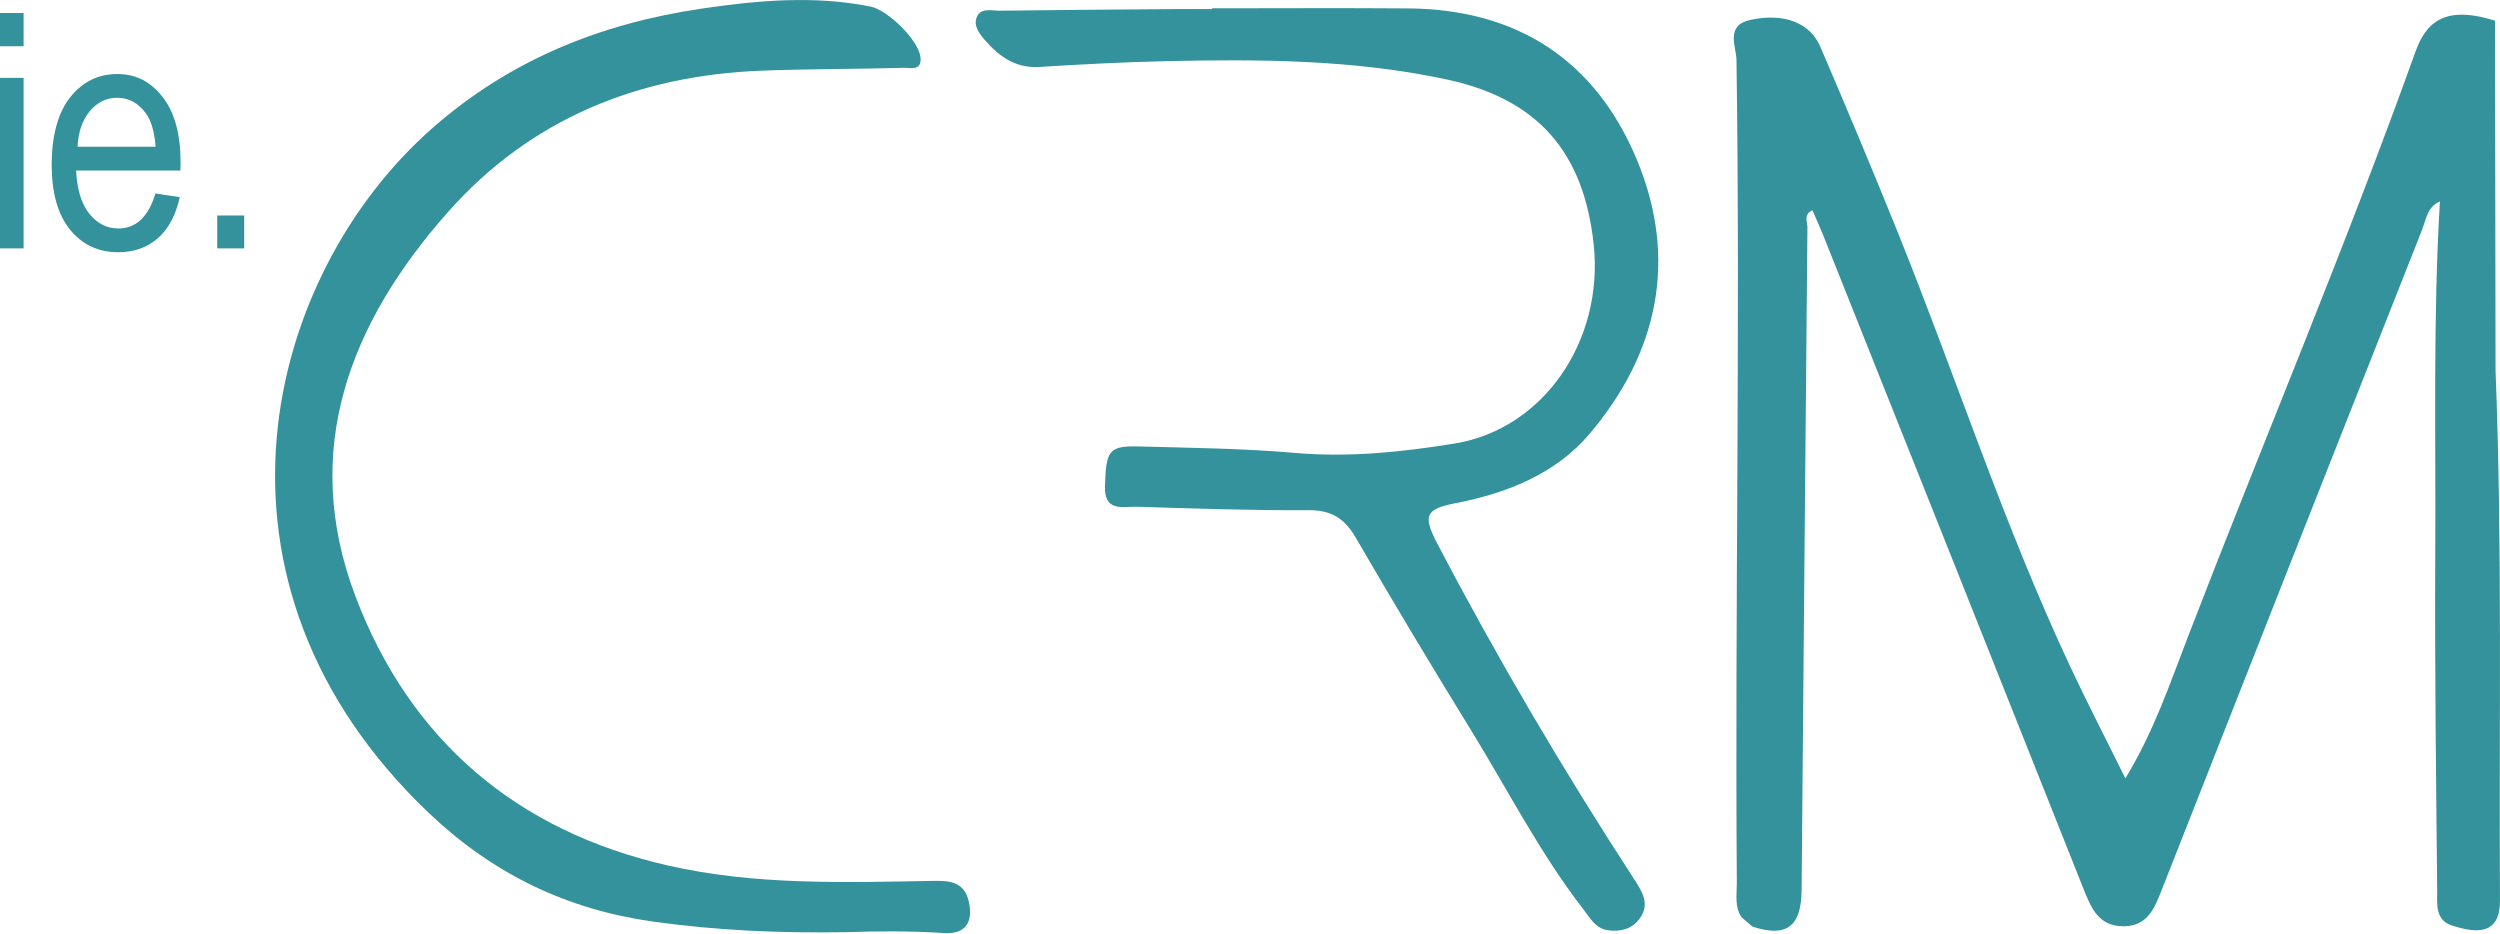
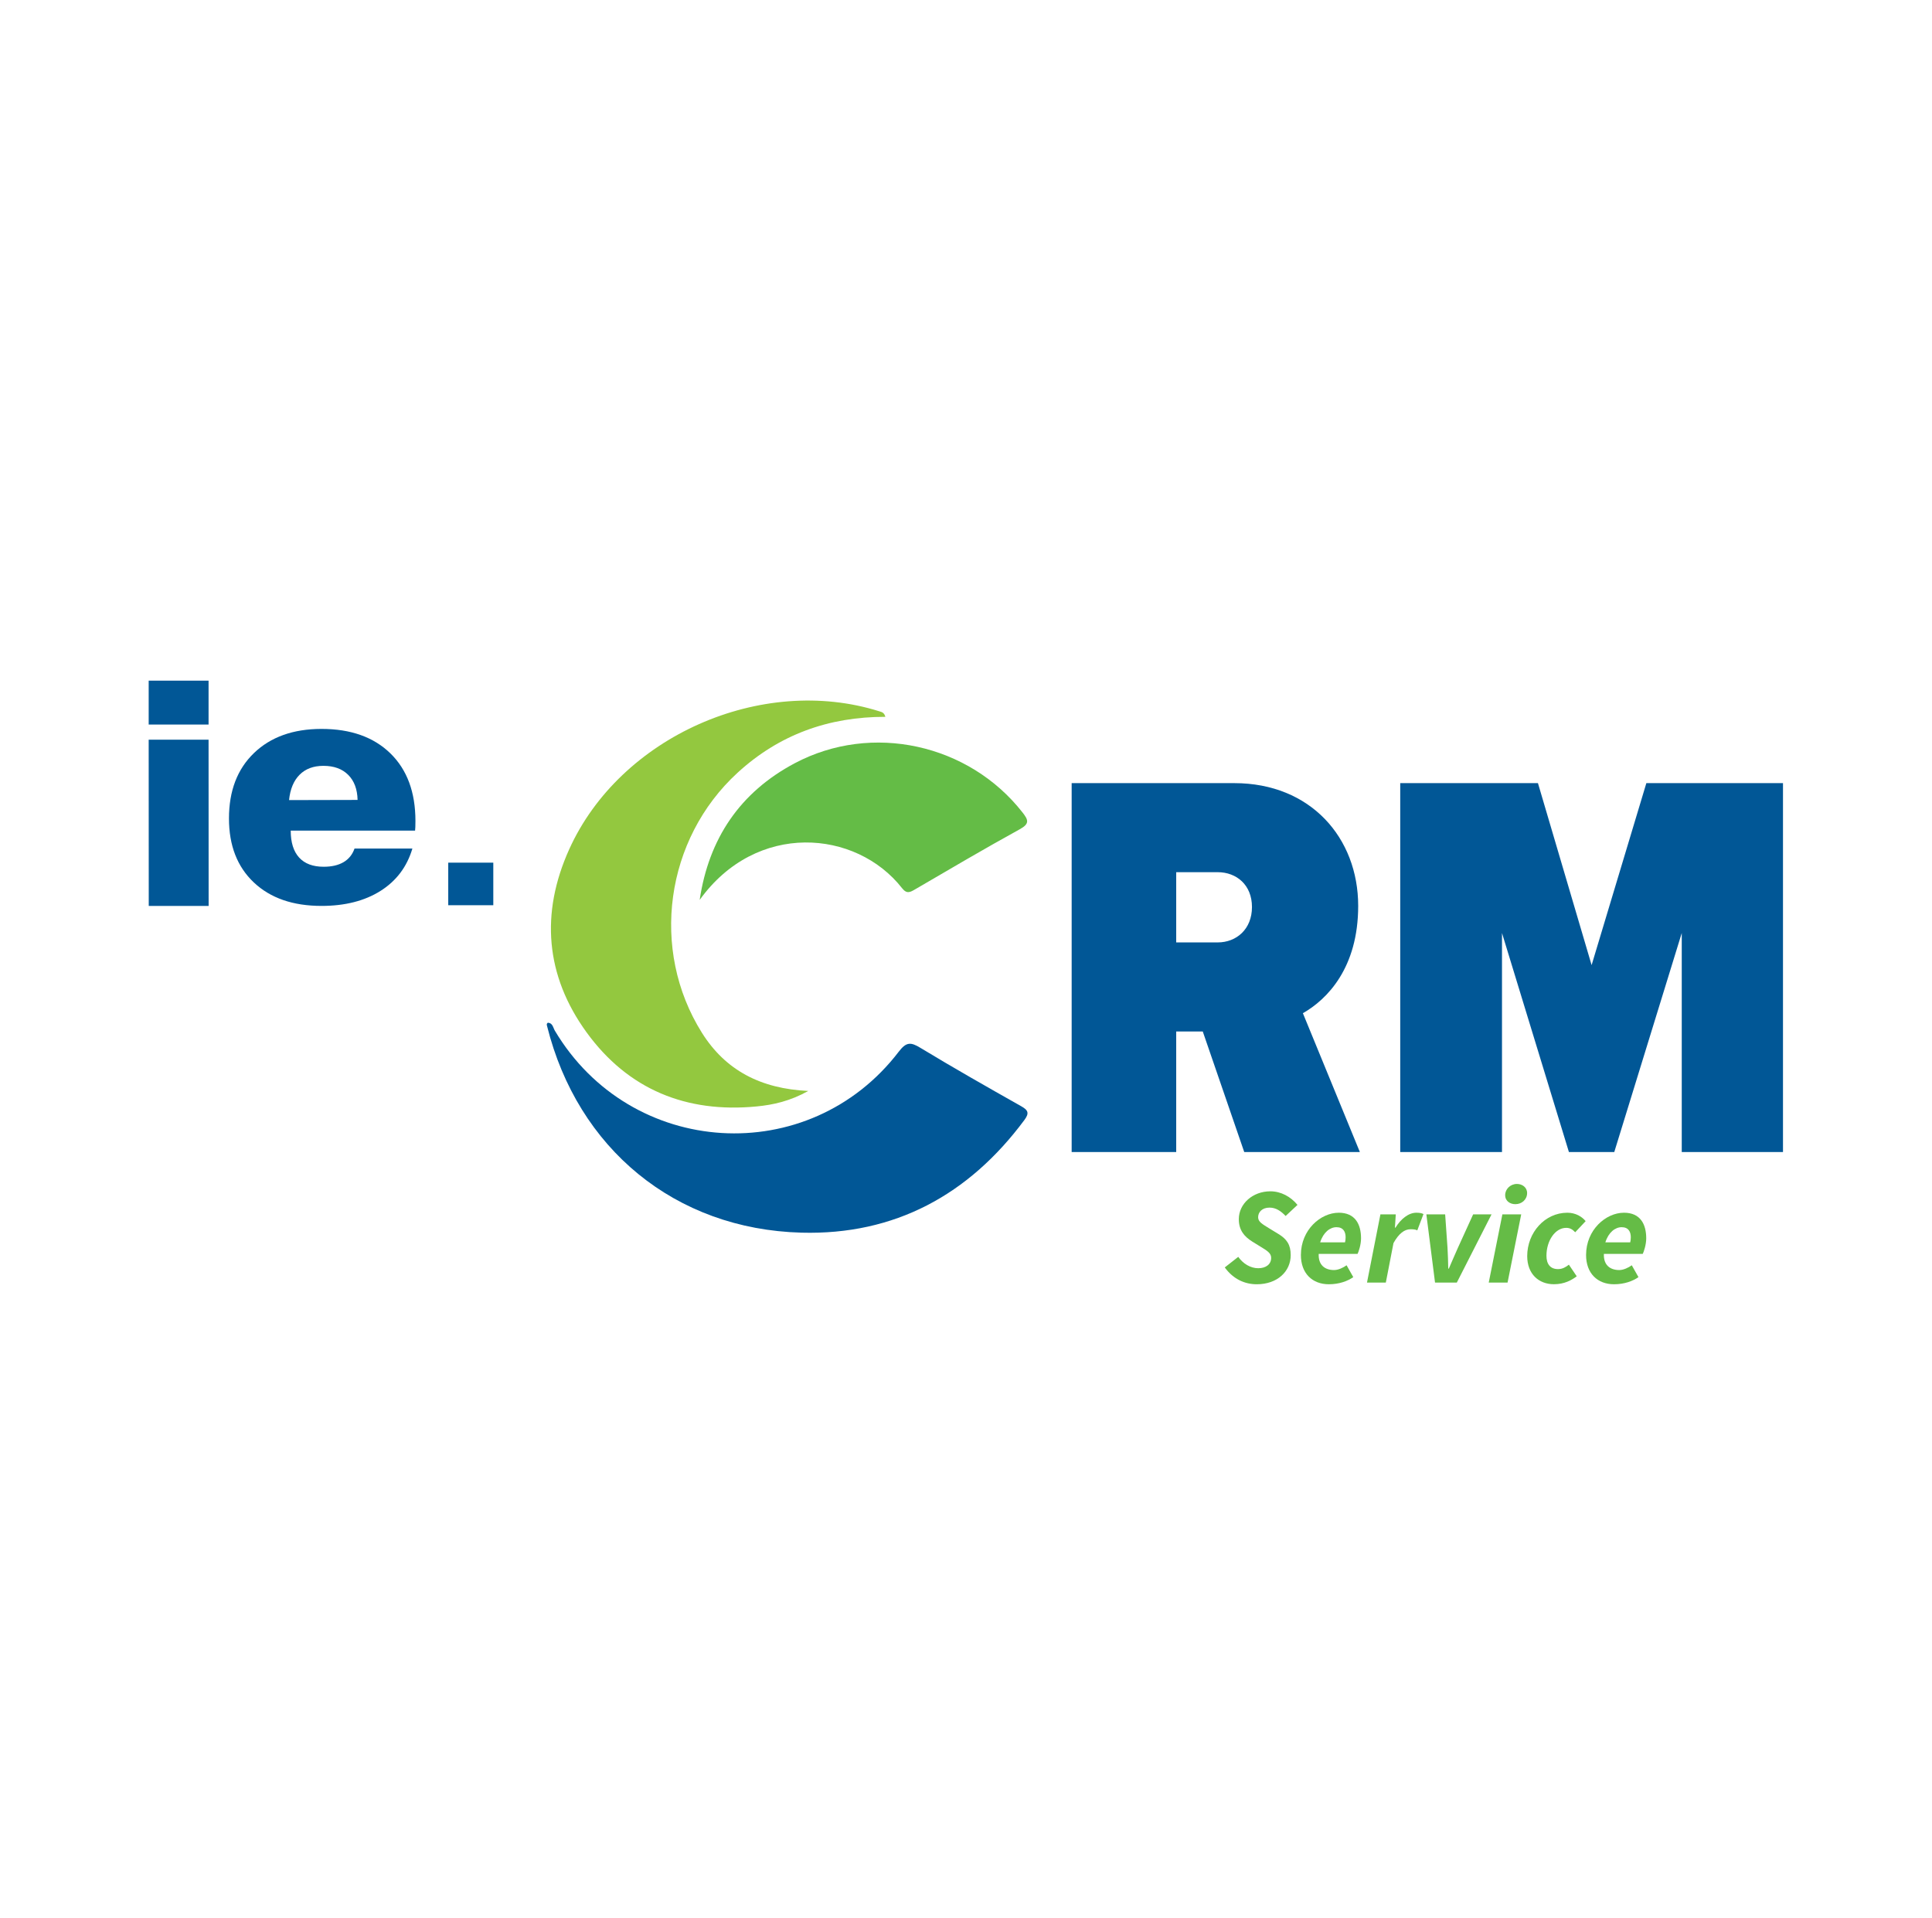
- <svg xmlns="http://www.w3.org/2000/svg" id="Layer_1" width="966.55" height="360.77" viewBox="0 0 966.55 360.77">
+ <svg xmlns="http://www.w3.org/2000/svg" id="Layer_4" data-name="Layer 4" viewBox="0 0 590.06 585.76">
  <defs>
    <style>
      .cls-1 {
-         fill: #34929d;
+         fill: #93c83f;
+       }
+ 
+       .cls-2 {
+         fill: #015796;
+       }
+ 
+       .cls-3 {
+         fill: #64bc46;
+       }
+ 
+       .cls-4 {
+         fill: #65bc46;
      }
    </style>
  </defs>
  <g>
-     <path class="cls-1" d="M964.83,142.92c-.15-.24-.28-.49-.4-.73.13.24.25.49.4.73-.07-44.98-.14-89.96-.21-134.94,0,0,0,0,0,0,0,0,0,0,0,0-16.6-5.16-25.78-1.85-30.66,11.75-27.38,76.35-59,151.04-88.15,226.7-6.88,17.86-12.99,36.15-24.09,54.5-7.69-15.54-14.88-29.44-21.51-43.6-25.64-54.76-44.21-112.33-66.81-168.3-9.59-23.76-19.51-47.38-29.61-70.93-4.06-9.46-14.25-13.16-27.01-10.42-9.91,2.12-5.49,10.35-5.42,15.54,1.5,106.03-.63,212.06.13,318.09.03,4.48-.95,9.18,1.82,13.32,1.41,1.21,2.82,2.42,4.23,3.62h0c13.16,4.27,18.88.09,19-14.21.76-85.37,1.44-170.75,2.25-256.12.02-2.09-1.65-4.87,1.92-6.65,1.45,3.34,2.91,6.49,4.19,9.71,33.56,84.18,67.15,168.36,100.59,252.59,2.99,7.52,5.91,14.62,15.59,14.55,9.24-.07,11.92-7.01,14.72-14.14,33.42-84.99,66.93-169.95,100.52-254.88,1.62-4.08,2.03-9.13,7-11.21-2.69,45.17-1.55,90.39-1.8,135.59-.24,43.46.32,86.92.74,130.38.05,5.64-1.19,12.53,7.1,14.36h0c11.55,3.6,17.24.58,17.18-10.03-.4-68.42.95-136.85-1.72-205.25Z" />
-     <path class="cls-1" d="M563.01,194.5c19.76-3.88,38.47-11.35,51.49-26.7,26.61-31.38,34.38-67.69,18.28-106.21-16.04-38.38-46.29-58.01-88.28-58.34-25.29-.2-50.58-.04-75.87-.04,0,.1,0,.19,0,.29-4.21,0-8.43-.03-12.64,0-23.18.18-46.36.34-69.54.63-3.02.04-7-1.2-8.65,2.15-1.75,3.56.92,6.86,3.15,9.41,5.46,6.25,11.79,10.76,20.88,10.19,16.12-1,32.26-1.85,48.41-2.22,36.56-.84,73.14-.65,109.08,7.06,35.31,7.57,53.07,28.18,56.84,63.89,3.92,37.2-19.42,71.23-53.66,76.84-20.41,3.34-40.96,5.47-61.86,3.65-19.92-1.73-39.97-1.94-59.98-2.49-12.05-.33-13.02,1.5-13.45,15.29-.32,10.19,6.85,7.86,12.27,8.02,22.11.67,44.24,1.47,66.35,1.32,8.91-.06,14.03,3.19,18.4,10.74,14.43,24.91,29.28,49.6,44.37,74.12,14.34,23.31,26.8,47.82,43.64,69.56,2.52,3.26,4.59,7.3,9.32,7.98,4.81.69,9.24-.34,12.27-4.37,4.25-5.66,1.09-10.56-2.06-15.4-27.4-42.13-52.9-85.37-76.18-129.91-5.66-10.83-4.32-13.17,7.42-15.48Z" />
-     <path class="cls-1" d="M360.98,340.57c-34.41.59-68.89,1.77-102.8-5.96-58.59-13.37-99.72-48.52-120.77-104.1-21.36-56.41-2.2-105.63,35.75-148.49,31.97-36.11,73.58-52.88,121.39-54.7,18.25-.69,36.52-.59,54.78-1.1,2.54-.07,7.1,1.39,6.56-4.01-.67-6.66-12.63-18.37-19.47-19.71-21.7-4.28-43.18-2.39-64.89.79-39.24,5.74-74.38,19.88-104.37,46.25-64.56,56.76-95.59,175.24-1.22,264.91,24.63,23.4,53.17,37.18,86.57,41.86,24.07,3.37,48.22,4.52,74.94,4.08,10.87-.38,24.2-.53,37.55.35,8.14.54,11.33-4.1,9.59-12.01-1.71-7.72-7.09-8.27-13.6-8.16Z" />
+     <path class="cls-4" d="M374.06,387.11l4.12-3.23c1.49,2.1,3.73,3.47,6.1,3.47s3.95-1.2,3.95-3.17c0-1.45-1.25-2.19-3.2-3.38l-2.59-1.6c-2.48-1.55-4.09-3.52-4.09-6.84,0-4.7,4.25-8.5,9.63-8.5,3.22,0,6.21,1.61,8.29,4.15l-3.62,3.39c-1.39-1.47-2.93-2.56-4.92-2.56-2.26,0-3.48,1.38-3.48,2.94,0,1.41,1.28,2.09,3.42,3.42l2.71,1.65c2.64,1.58,3.82,3.34,3.82,6.5,0,4.98-4.07,8.9-10.36,8.9-3.57,0-7.1-1.47-9.78-5.14Z" />
+     <path class="cls-4" d="M408.88,370.4c4.98,0,6.8,3.49,6.8,7.82,0,1.97-.74,4.11-1.06,4.75h-11.87c-.15,3.47,1.95,4.94,4.69,4.94,1.29,0,2.8-.72,3.83-1.46l2.04,3.62c-1.67,1.18-4.25,2.18-7.47,2.18-5.04,0-8.53-3.34-8.53-8.93,0-7.71,6.04-12.92,11.58-12.92ZM410.79,379.45c.1-.42.18-.97.18-1.55,0-1.68-.71-3.08-2.8-3.08-1.98,0-4.02,1.58-4.97,4.63h7.58Z" />
+     <path class="cls-4" d="M421.61,370.9h4.68l-.26,4.06h.17c1.61-2.63,3.97-4.56,6.37-4.56,1.06,0,1.71.15,2.18.41l-1.89,4.98c-.54-.31-1.38-.34-2.07-.34-1.84,0-3.56,1.28-5.2,4.22l-2.34,12.07h-5.75l4.1-20.84Z" />
+     <path class="cls-4" d="M435.62,370.9h5.75l.72,10.2c.13,2.07.17,4.21.23,6.37h.17c.94-2.14,1.82-4.23,2.78-6.37l4.65-10.2h5.62l-10.61,20.84h-6.65l-2.65-20.84Z" />
+     <path class="cls-4" d="M458.85,370.9h5.75l-4.17,20.84h-5.75l4.17-20.84ZM459.7,365.02c0-1.84,1.59-3.41,3.59-3.41,1.57,0,3.11.99,3.11,2.78,0,1.96-1.59,3.4-3.59,3.4-1.57,0-3.11-.92-3.11-2.77Z" />
+     <path class="cls-4" d="M466.43,383.66c0-7.21,5.39-13.26,12.26-13.26,2.61,0,4.53,1.27,5.59,2.57l-3.19,3.4c-.85-.89-1.59-1.35-2.76-1.35-3.32,0-6.02,3.87-6.02,8.52,0,2.54,1.17,4.08,3.53,4.08,1.41,0,2.43-.66,3.32-1.35l2.4,3.55c-1.57,1.16-3.72,2.42-6.98,2.42-4.63,0-8.15-3.13-8.15-8.59Z" />
+     <path class="cls-4" d="M495.99,370.4c4.98,0,6.79,3.49,6.79,7.82,0,1.97-.74,4.11-1.06,4.75h-11.87c-.15,3.47,1.95,4.94,4.69,4.94,1.29,0,2.8-.72,3.83-1.46l2.04,3.62c-1.67,1.18-4.25,2.18-7.47,2.18-5.04,0-8.53-3.34-8.53-8.93,0-7.71,6.04-12.92,11.58-12.92ZM497.89,379.45c.1-.42.18-.97.18-1.55,0-1.68-.71-3.08-2.8-3.08-1.98,0-4.02,1.58-4.97,4.63h7.58Z" />
  </g>
  <g>
-     <path class="cls-1" d="M0,17.88V5.03h9.12v12.85H0ZM0,96.03V30.11h9.12v65.92H0Z" />
-     <path class="cls-1" d="M60.08,74.8l9.43,1.43c-1.57,7.04-4.42,12.34-8.53,15.92-4.12,3.58-9.22,5.37-15.3,5.37-7.66,0-13.85-2.91-18.59-8.72-4.74-5.81-7.11-14.2-7.11-25.17s2.39-20.06,7.17-26.04c4.78-5.98,10.83-8.97,18.16-8.97s12.83,2.94,17.5,8.81c4.68,5.88,7.01,14.38,7.01,25.51l-.06,2.98H29.42c.37,7.41,2.09,12.99,5.15,16.76,3.06,3.77,6.79,5.65,11.17,5.65,6.87,0,11.65-4.51,14.34-13.53ZM29.98,56.74h30.17c-.41-5.71-1.64-9.97-3.66-12.79-2.94-4.1-6.68-6.15-11.23-6.15-4.1,0-7.59,1.71-10.49,5.12-2.9,3.41-4.49,8.02-4.78,13.81Z" />
-     <path class="cls-1" d="M83.98,96.03v-12.72h10.43v12.72h-10.43Z" />
+     <path class="cls-2" d="M45.41,221.3v-13.41h18.29s0,13.4,0,13.4h-18.29ZM45.43,276.71l-.02-50.79h18.29l.02,50.78h-18.29Z" />
+     <path class="cls-2" d="M108.28,259.17h17.67c-1.65,5.57-4.9,9.89-9.74,12.94-4.84,3.05-10.84,4.58-18.01,4.58-8.72,0-15.61-2.38-20.67-7.16-5.07-4.78-7.6-11.29-7.6-19.55,0-8.41,2.54-15.07,7.64-19.98,5.1-4.91,11.97-7.36,20.62-7.37,8.92,0,15.93,2.49,21.04,7.47,5.1,4.98,7.65,11.86,7.65,20.65,0,.81,0,1.43-.03,1.85s-.04.79-.08,1.1h-37.98c0,3.59.85,6.33,2.56,8.21,1.71,1.88,4.21,2.83,7.52,2.82,2.45,0,4.46-.47,6.05-1.4s2.71-2.32,3.36-4.16h0ZM88.28,244.37l20.93-.05c-.07-3.27-1.03-5.83-2.87-7.66-1.84-1.84-4.37-2.75-7.57-2.75-3.03,0-5.45.9-7.26,2.71-1.81,1.81-2.89,4.39-3.23,7.76h0Z" />
+     <path class="cls-1" d="M270.42,218.94c-17.36-.02-32.45,5.43-45.14,17.06-22.11,20.25-26.81,54.08-10.91,79.43,7.21,11.49,17.97,17.1,32.49,17.78-5.54,3.09-10.66,4.24-15.79,4.73-21.44,2.07-39.24-5.16-51.93-22.64-12.58-17.33-14.11-36.36-5.31-55.87,15.53-34.45,58.7-53.55,94.75-42.17.66.21,1.45.3,1.83,1.69Z" />
+     <path class="cls-2" d="M167.31,312.36c1.51.07,1.59,1.51,2.15,2.44,23.17,38.91,77.61,42.29,105.06,6.38,2.3-3,3.66-2.92,6.6-1.13,10.12,6.13,20.42,11.98,30.73,17.8,2.18,1.23,2.58,2.12,1,4.25-16.97,22.85-39.62,35.16-68.09,34.39-38.67-1.05-68.33-25.73-77.66-63.03-.11-.45-.24-.75.21-1.1Z" />
+     <path class="cls-3" d="M213.69,274.86c2.78-18.68,12.28-32.87,29.08-41.77,23.51-12.45,53.12-5.89,69.51,15.04,1.82,2.32,2.23,3.47-.85,5.16-10.74,5.91-21.3,12.13-31.89,18.31-1.55.91-2.58,1.53-4.04-.33-14.04-17.92-44.52-20.48-61.81,3.59Z" />
+     <g>
+       <path class="cls-2" d="M380.01,351.87l-12.67-36.83h-8.11v36.83h-31.93v-112.68h49.67c23.31,0,37.84,16.72,37.84,37.5,0,18.92-9.46,28.55-16.89,32.77l17.4,42.4h-35.31ZM371.9,266.39h-12.67v21.45h12.67c5.74,0,10.47-4.05,10.47-10.81s-4.73-10.64-10.47-10.64Z" />
+       <path class="cls-2" d="M513.63,351.87v-66.9l-20.61,66.9h-13.85l-20.44-66.9v66.9h-31.08v-112.68h42.06l16.39,55.58,16.72-55.58h41.73v112.68h-30.91Z" />
+     </g>
+     <rect class="cls-2" x="136.9" y="263.48" width="13.76" height="13" />
  </g>
</svg>
